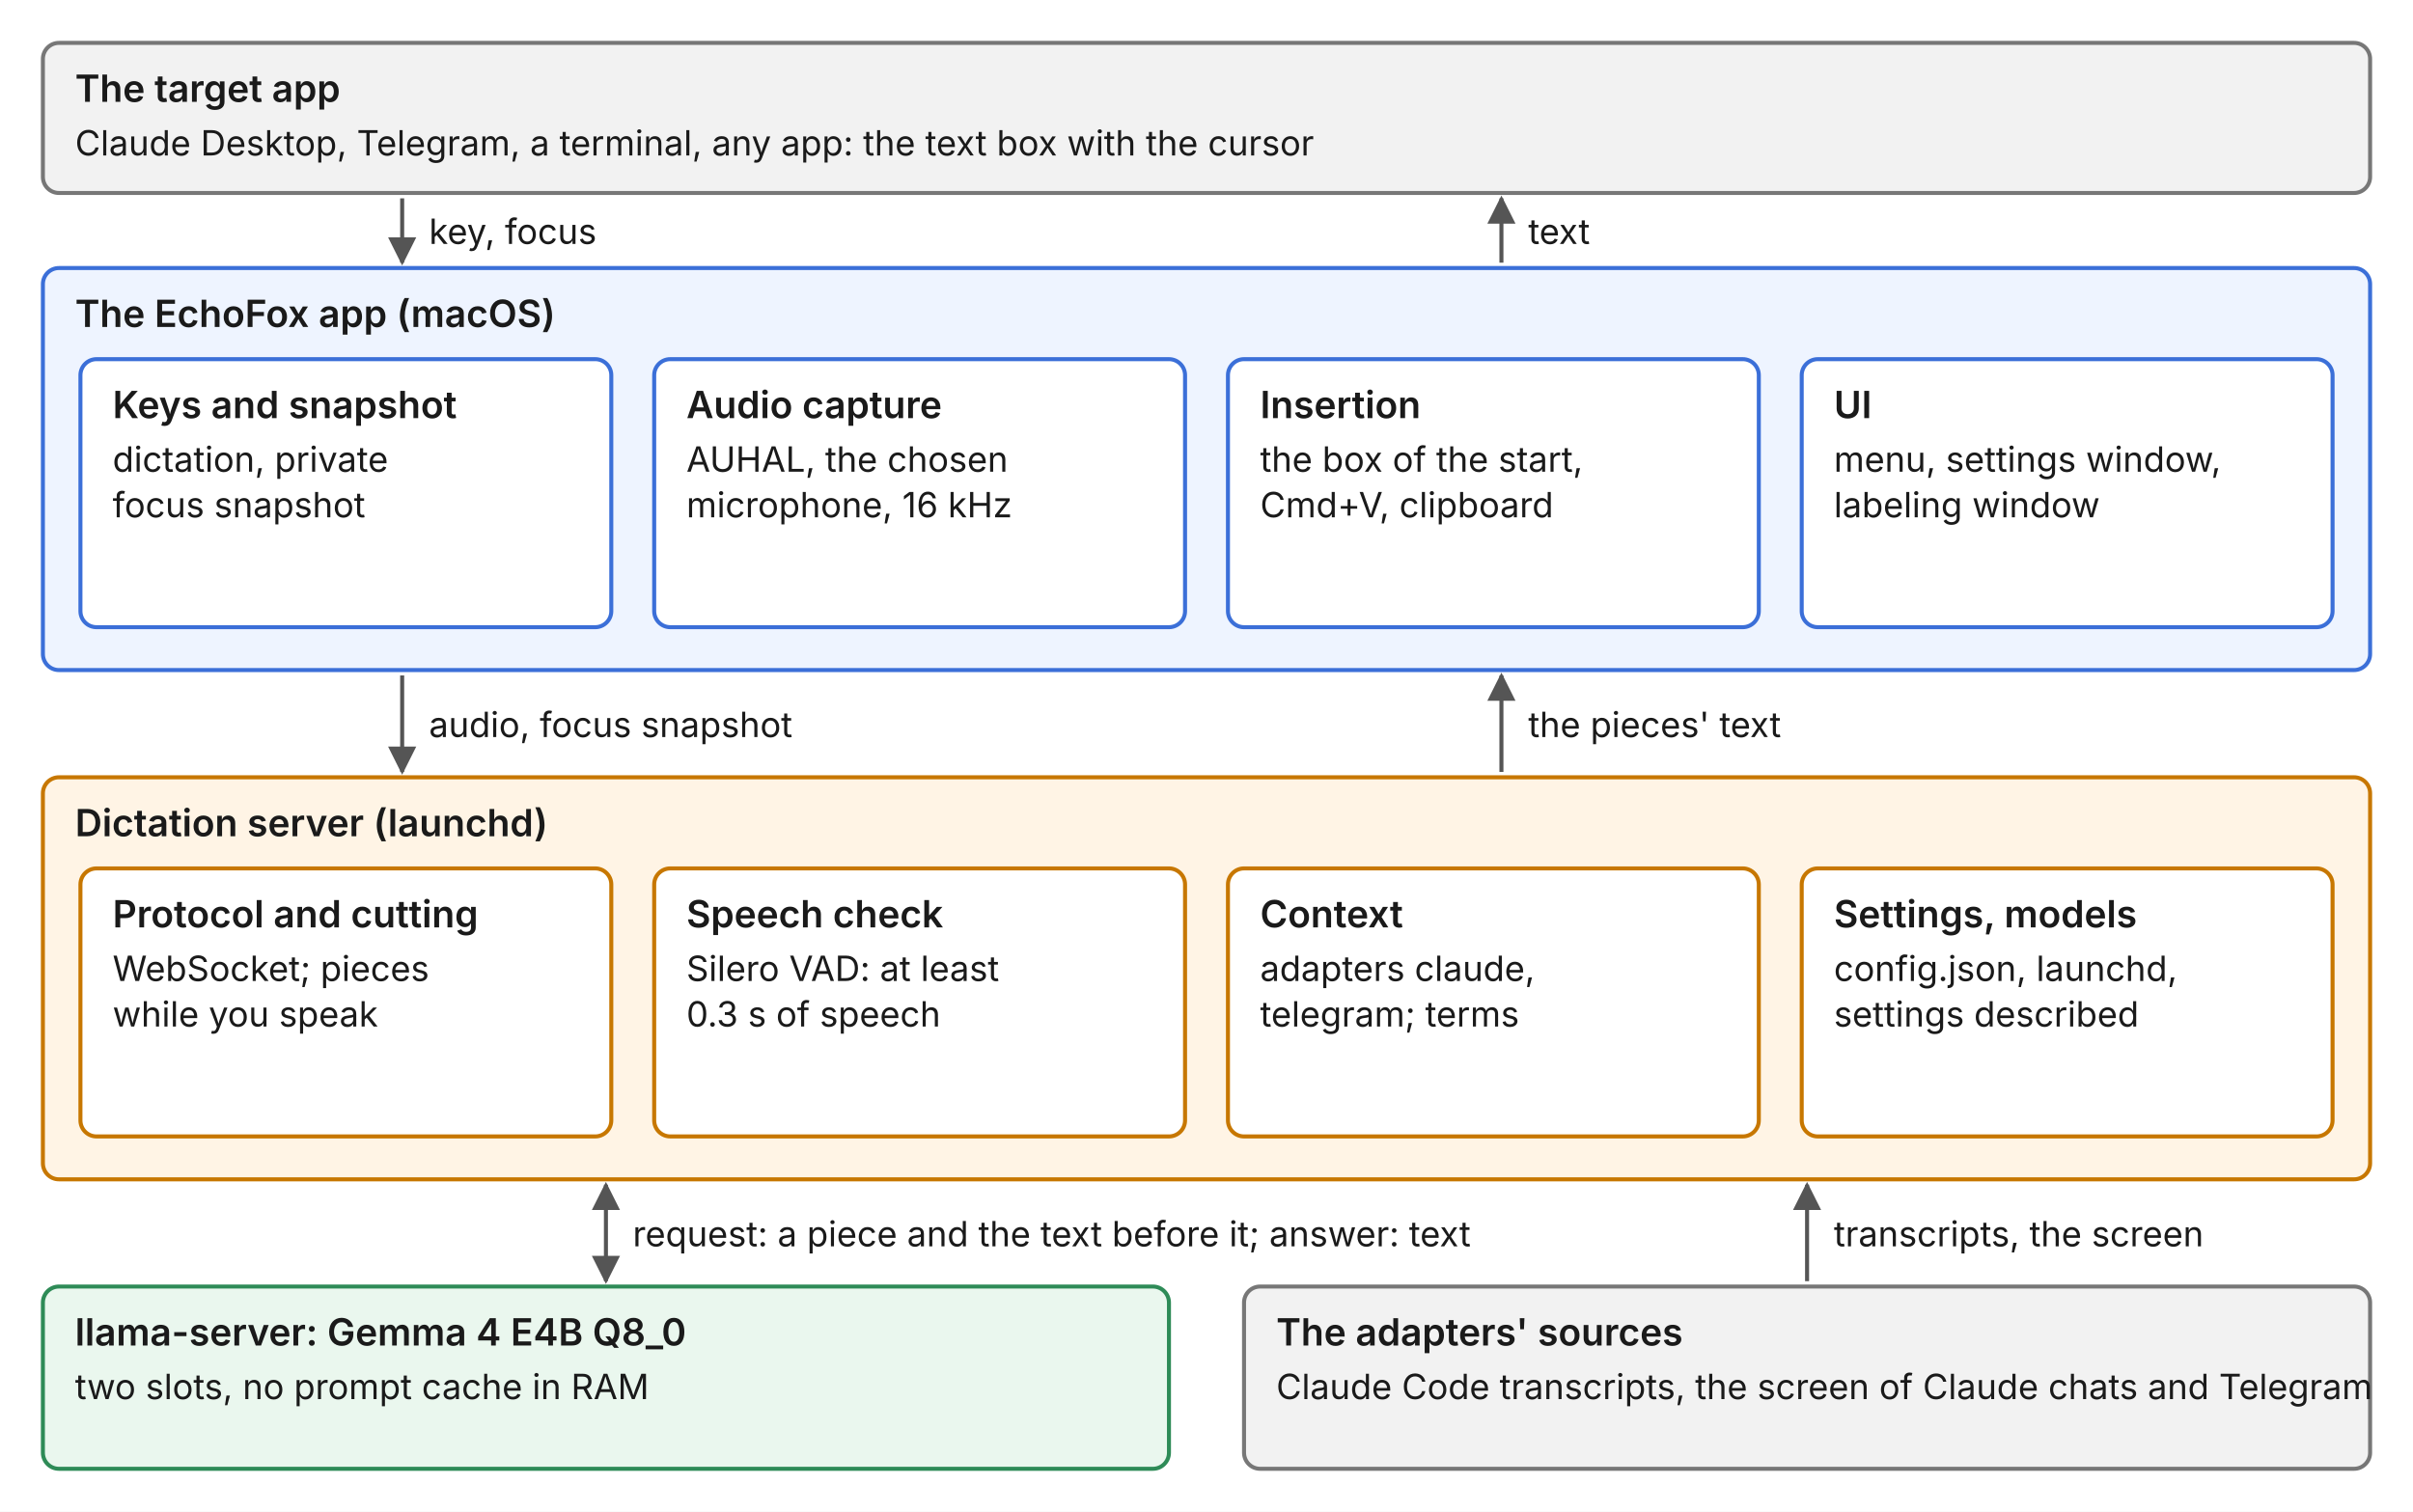
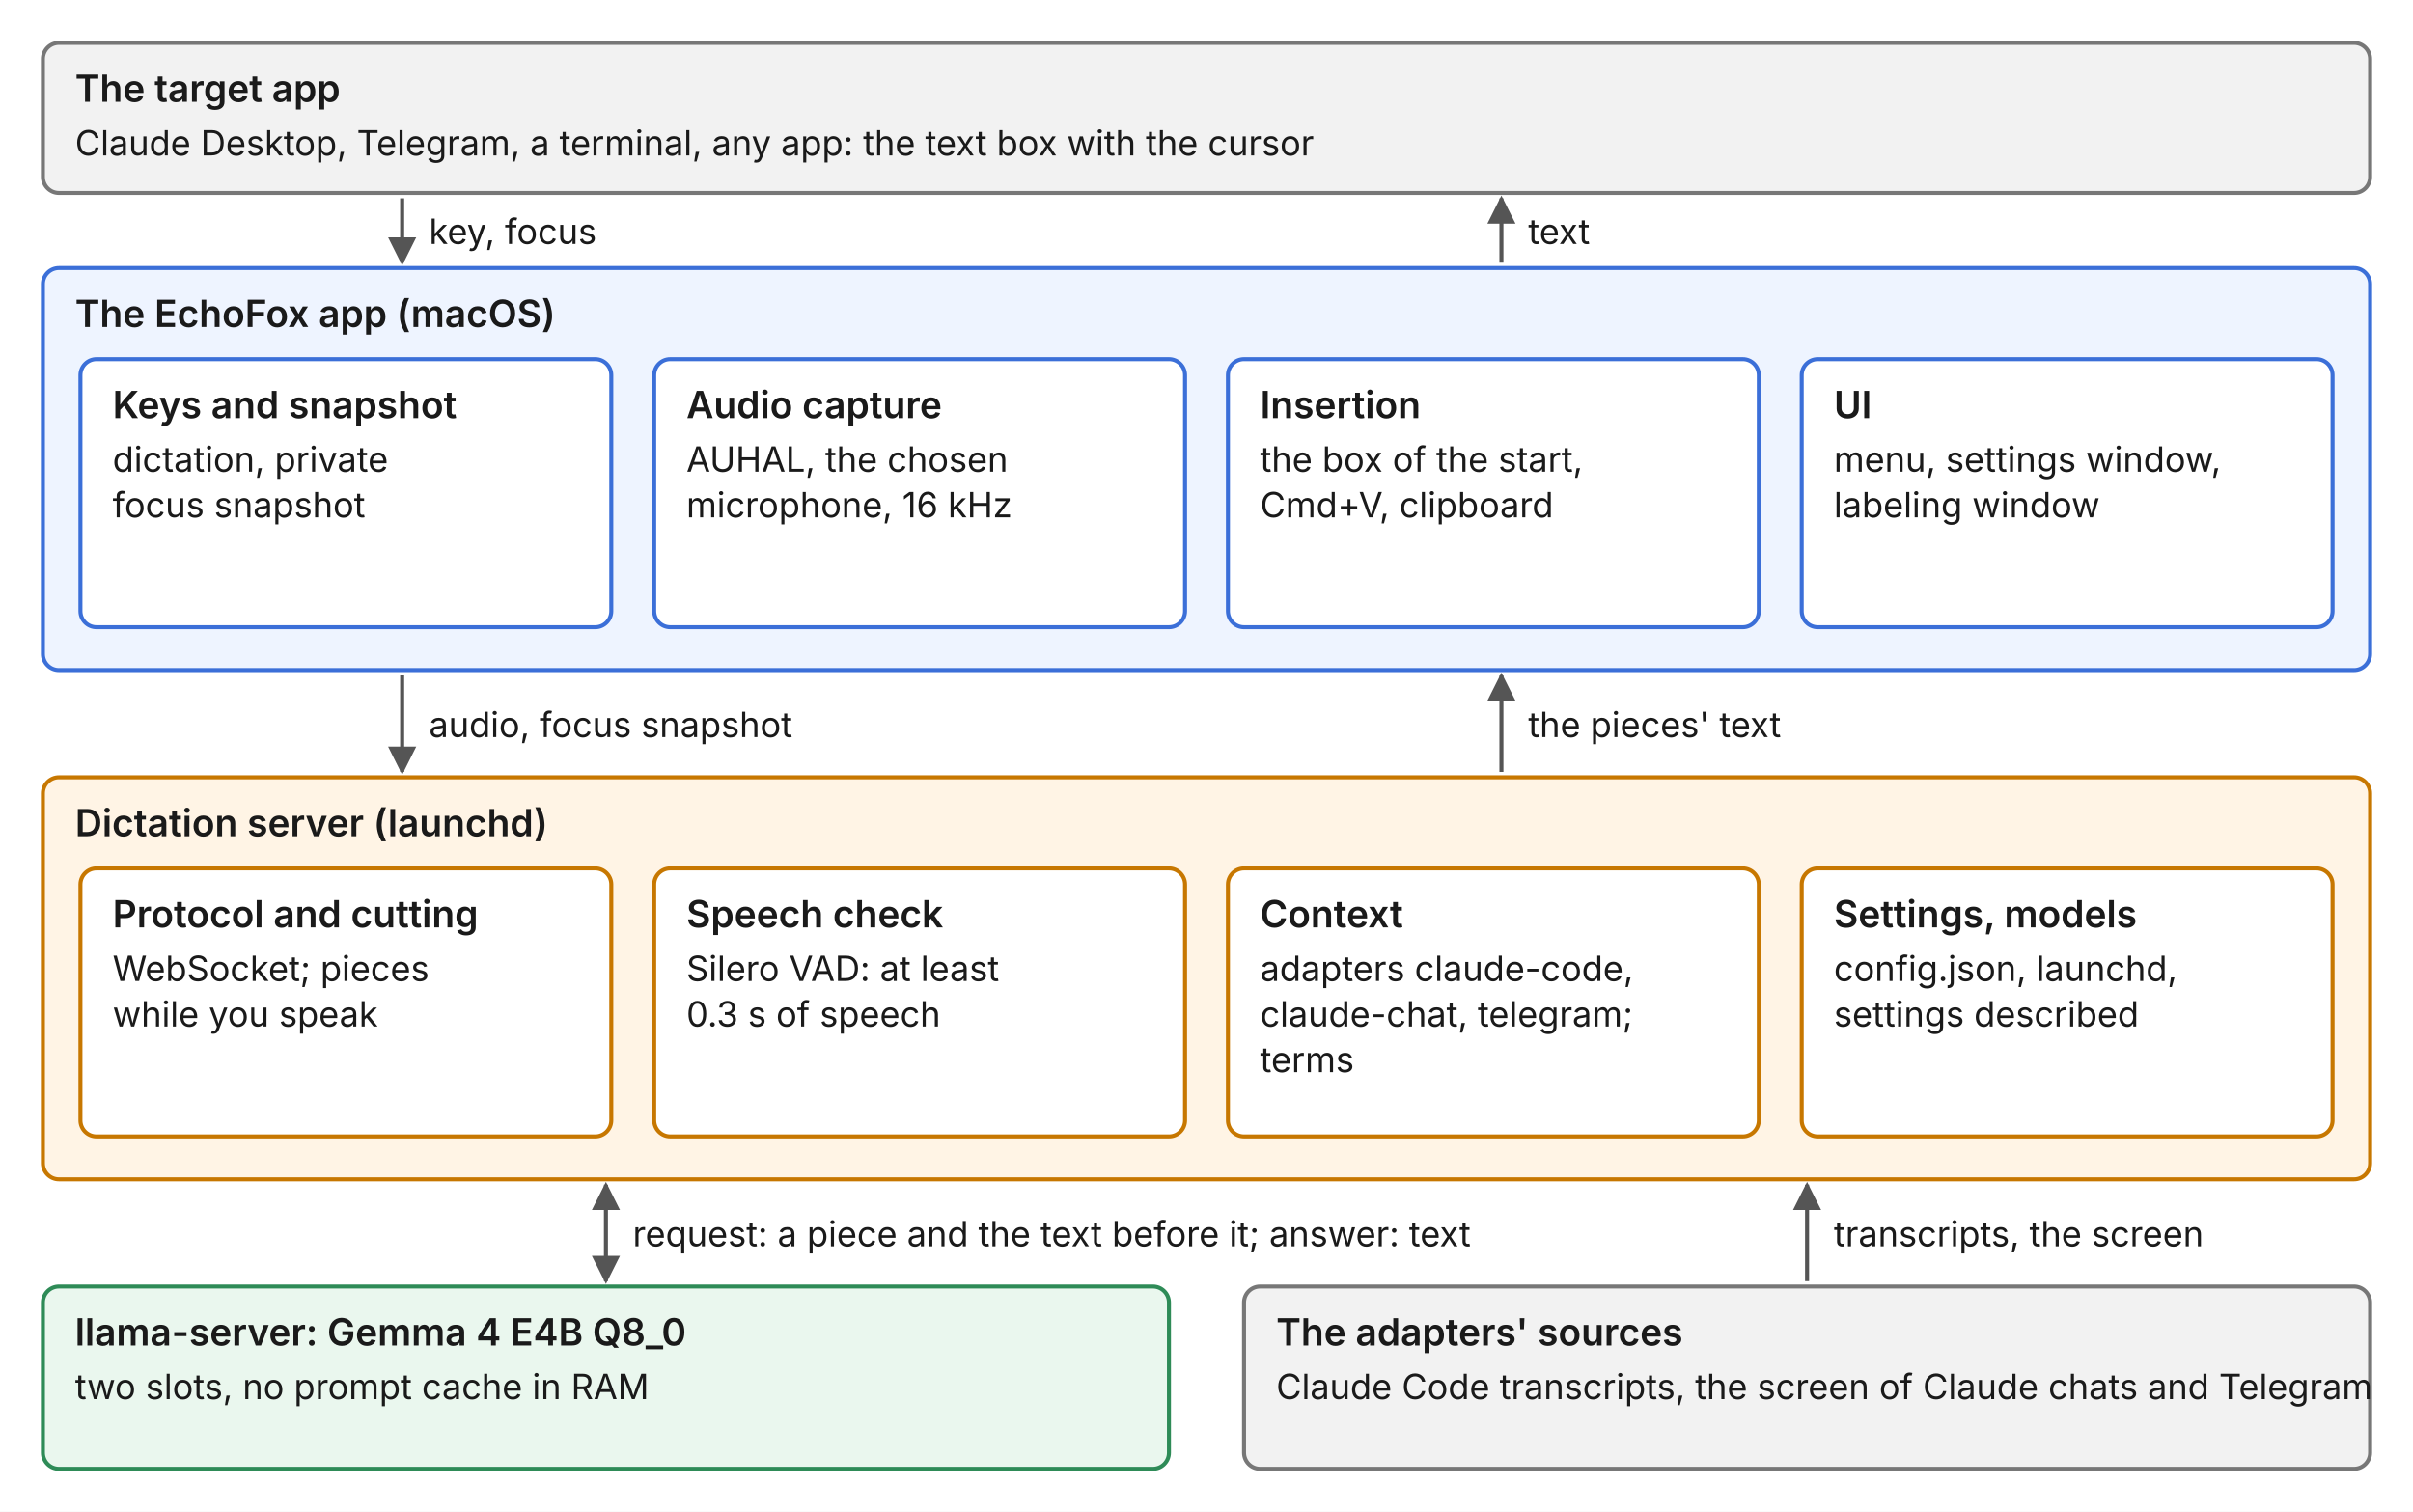
<svg xmlns="http://www.w3.org/2000/svg" viewBox="0 0 900 564" width="900" height="564">
  <rect width="100%" height="100%" fill="#ffffff" />
  <defs>
    <marker id="a" viewBox="0 0 10 10" refX="9" refY="5" markerWidth="7" markerHeight="7" orient="auto-start-reverse">
      <path d="M0 0L10 5L0 10z" fill="#555555" />
    </marker>
  </defs>
  <g font-family="system-ui, -apple-system, 'Segoe UI', sans-serif" font-size="13" fill="#1a1a1a">
    <rect x="16" y="16" width="868" height="56" rx="6" fill="#f2f2f2" stroke="#777777" stroke-width="1.5" />
    <text x="28" y="38" font-size="14" font-weight="600">The target app</text>
    <text x="28" y="58">Claude Desktop, Telegram, a terminal, any app: the text box with the cursor</text>
    <rect x="16" y="100" width="868" height="150" rx="6" fill="#eef4ff" stroke="#3b6fd8" stroke-width="1.5" />
    <text x="28" y="122" font-size="14" font-weight="600">The EchoFox app (macOS)</text>
    <rect x="30" y="134" width="198" height="100" rx="6" fill="#ffffff" stroke="#3b6fd8" stroke-width="1.5" />
    <text x="42" y="156" font-size="14" font-weight="600">Keys and snapshot</text>
    <text x="42" y="176">dictation, private</text>
    <text x="42" y="193">focus snapshot</text>
    <rect x="244" y="134" width="198" height="100" rx="6" fill="#ffffff" stroke="#3b6fd8" stroke-width="1.5" />
    <text x="256" y="156" font-size="14" font-weight="600">Audio capture</text>
    <text x="256" y="176">AUHAL, the chosen</text>
    <text x="256" y="193">microphone, 16 kHz</text>
    <rect x="458" y="134" width="198" height="100" rx="6" fill="#ffffff" stroke="#3b6fd8" stroke-width="1.5" />
    <text x="470" y="156" font-size="14" font-weight="600">Insertion</text>
    <text x="470" y="176">the box of the start,</text>
    <text x="470" y="193">Cmd+V, clipboard</text>
    <rect x="672" y="134" width="198" height="100" rx="6" fill="#ffffff" stroke="#3b6fd8" stroke-width="1.5" />
    <text x="684" y="156" font-size="14" font-weight="600">UI</text>
    <text x="684" y="176">menu, settings window,</text>
    <text x="684" y="193">labeling window</text>
    <rect x="16" y="290" width="868" height="150" rx="6" fill="#fff4e5" stroke="#c77700" stroke-width="1.5" />
    <text x="28" y="312" font-size="14" font-weight="600">Dictation server (launchd)</text>
    <rect x="30" y="324" width="198" height="100" rx="6" fill="#ffffff" stroke="#c77700" stroke-width="1.5" />
    <text x="42" y="346" font-size="14" font-weight="600">Protocol and cutting</text>
    <text x="42" y="366">WebSocket; pieces</text>
    <text x="42" y="383">while you speak</text>
    <rect x="244" y="324" width="198" height="100" rx="6" fill="#ffffff" stroke="#c77700" stroke-width="1.5" />
    <text x="256" y="346" font-size="14" font-weight="600">Speech check</text>
    <text x="256" y="366">Silero VAD: at least</text>
    <text x="256" y="383">0.3 s of speech</text>
    <rect x="458" y="324" width="198" height="100" rx="6" fill="#ffffff" stroke="#c77700" stroke-width="1.5" />
    <text x="470" y="346" font-size="14" font-weight="600">Context</text>
-     <text x="470" y="366">adapters claude,</text>
-     <text x="470" y="383">telegram; terms</text>
+     <text x="470" y="366">adapters claude-code,</text>
+     <text x="470" y="383">claude-chat, telegram;</text>
+     <text x="470" y="400">terms</text>
    <rect x="672" y="324" width="198" height="100" rx="6" fill="#ffffff" stroke="#c77700" stroke-width="1.5" />
    <text x="684" y="346" font-size="14" font-weight="600">Settings, models</text>
    <text x="684" y="366">config.json, launchd,</text>
    <text x="684" y="383">settings described</text>
    <rect x="16" y="480" width="420" height="68" rx="6" fill="#eaf7ee" stroke="#2e8b57" stroke-width="1.5" />
    <text x="28" y="502" font-size="14" font-weight="600">llama-server: Gemma 4 E4B Q8_0</text>
    <text x="28" y="522">two slots, no prompt cache in RAM</text>
    <rect x="464" y="480" width="420" height="68" rx="6" fill="#f2f2f2" stroke="#777777" stroke-width="1.5" />
    <text x="476" y="502" font-size="14" font-weight="600">The adapters' sources</text>
    <text x="476" y="522">Claude Code transcripts, the screen of Claude chats and Telegram</text>
    <line x1="150" y1="74" x2="150" y2="98" stroke="#555555" stroke-width="1.5" marker-end="url(#a)" />
    <text x="160" y="91">key, focus</text>
    <line x1="560" y1="98" x2="560" y2="74" stroke="#555555" stroke-width="1.5" marker-end="url(#a)" />
    <text x="570" y="91">text</text>
    <line x1="150" y1="252" x2="150" y2="288" stroke="#555555" stroke-width="1.5" marker-end="url(#a)" />
    <text x="160" y="275">audio, focus snapshot</text>
    <line x1="560" y1="288" x2="560" y2="252" stroke="#555555" stroke-width="1.5" marker-end="url(#a)" />
    <text x="570" y="275">the pieces' text</text>
    <line x1="226" y1="442" x2="226" y2="478" stroke="#555555" stroke-width="1.5" marker-start="url(#a)" marker-end="url(#a)" />
    <text x="236" y="465">request: a piece and the text before it; answer: text</text>
    <line x1="674" y1="478" x2="674" y2="442" stroke="#555555" stroke-width="1.5" marker-end="url(#a)" />
    <text x="684" y="465">transcripts, the screen</text>
  </g>
</svg>
